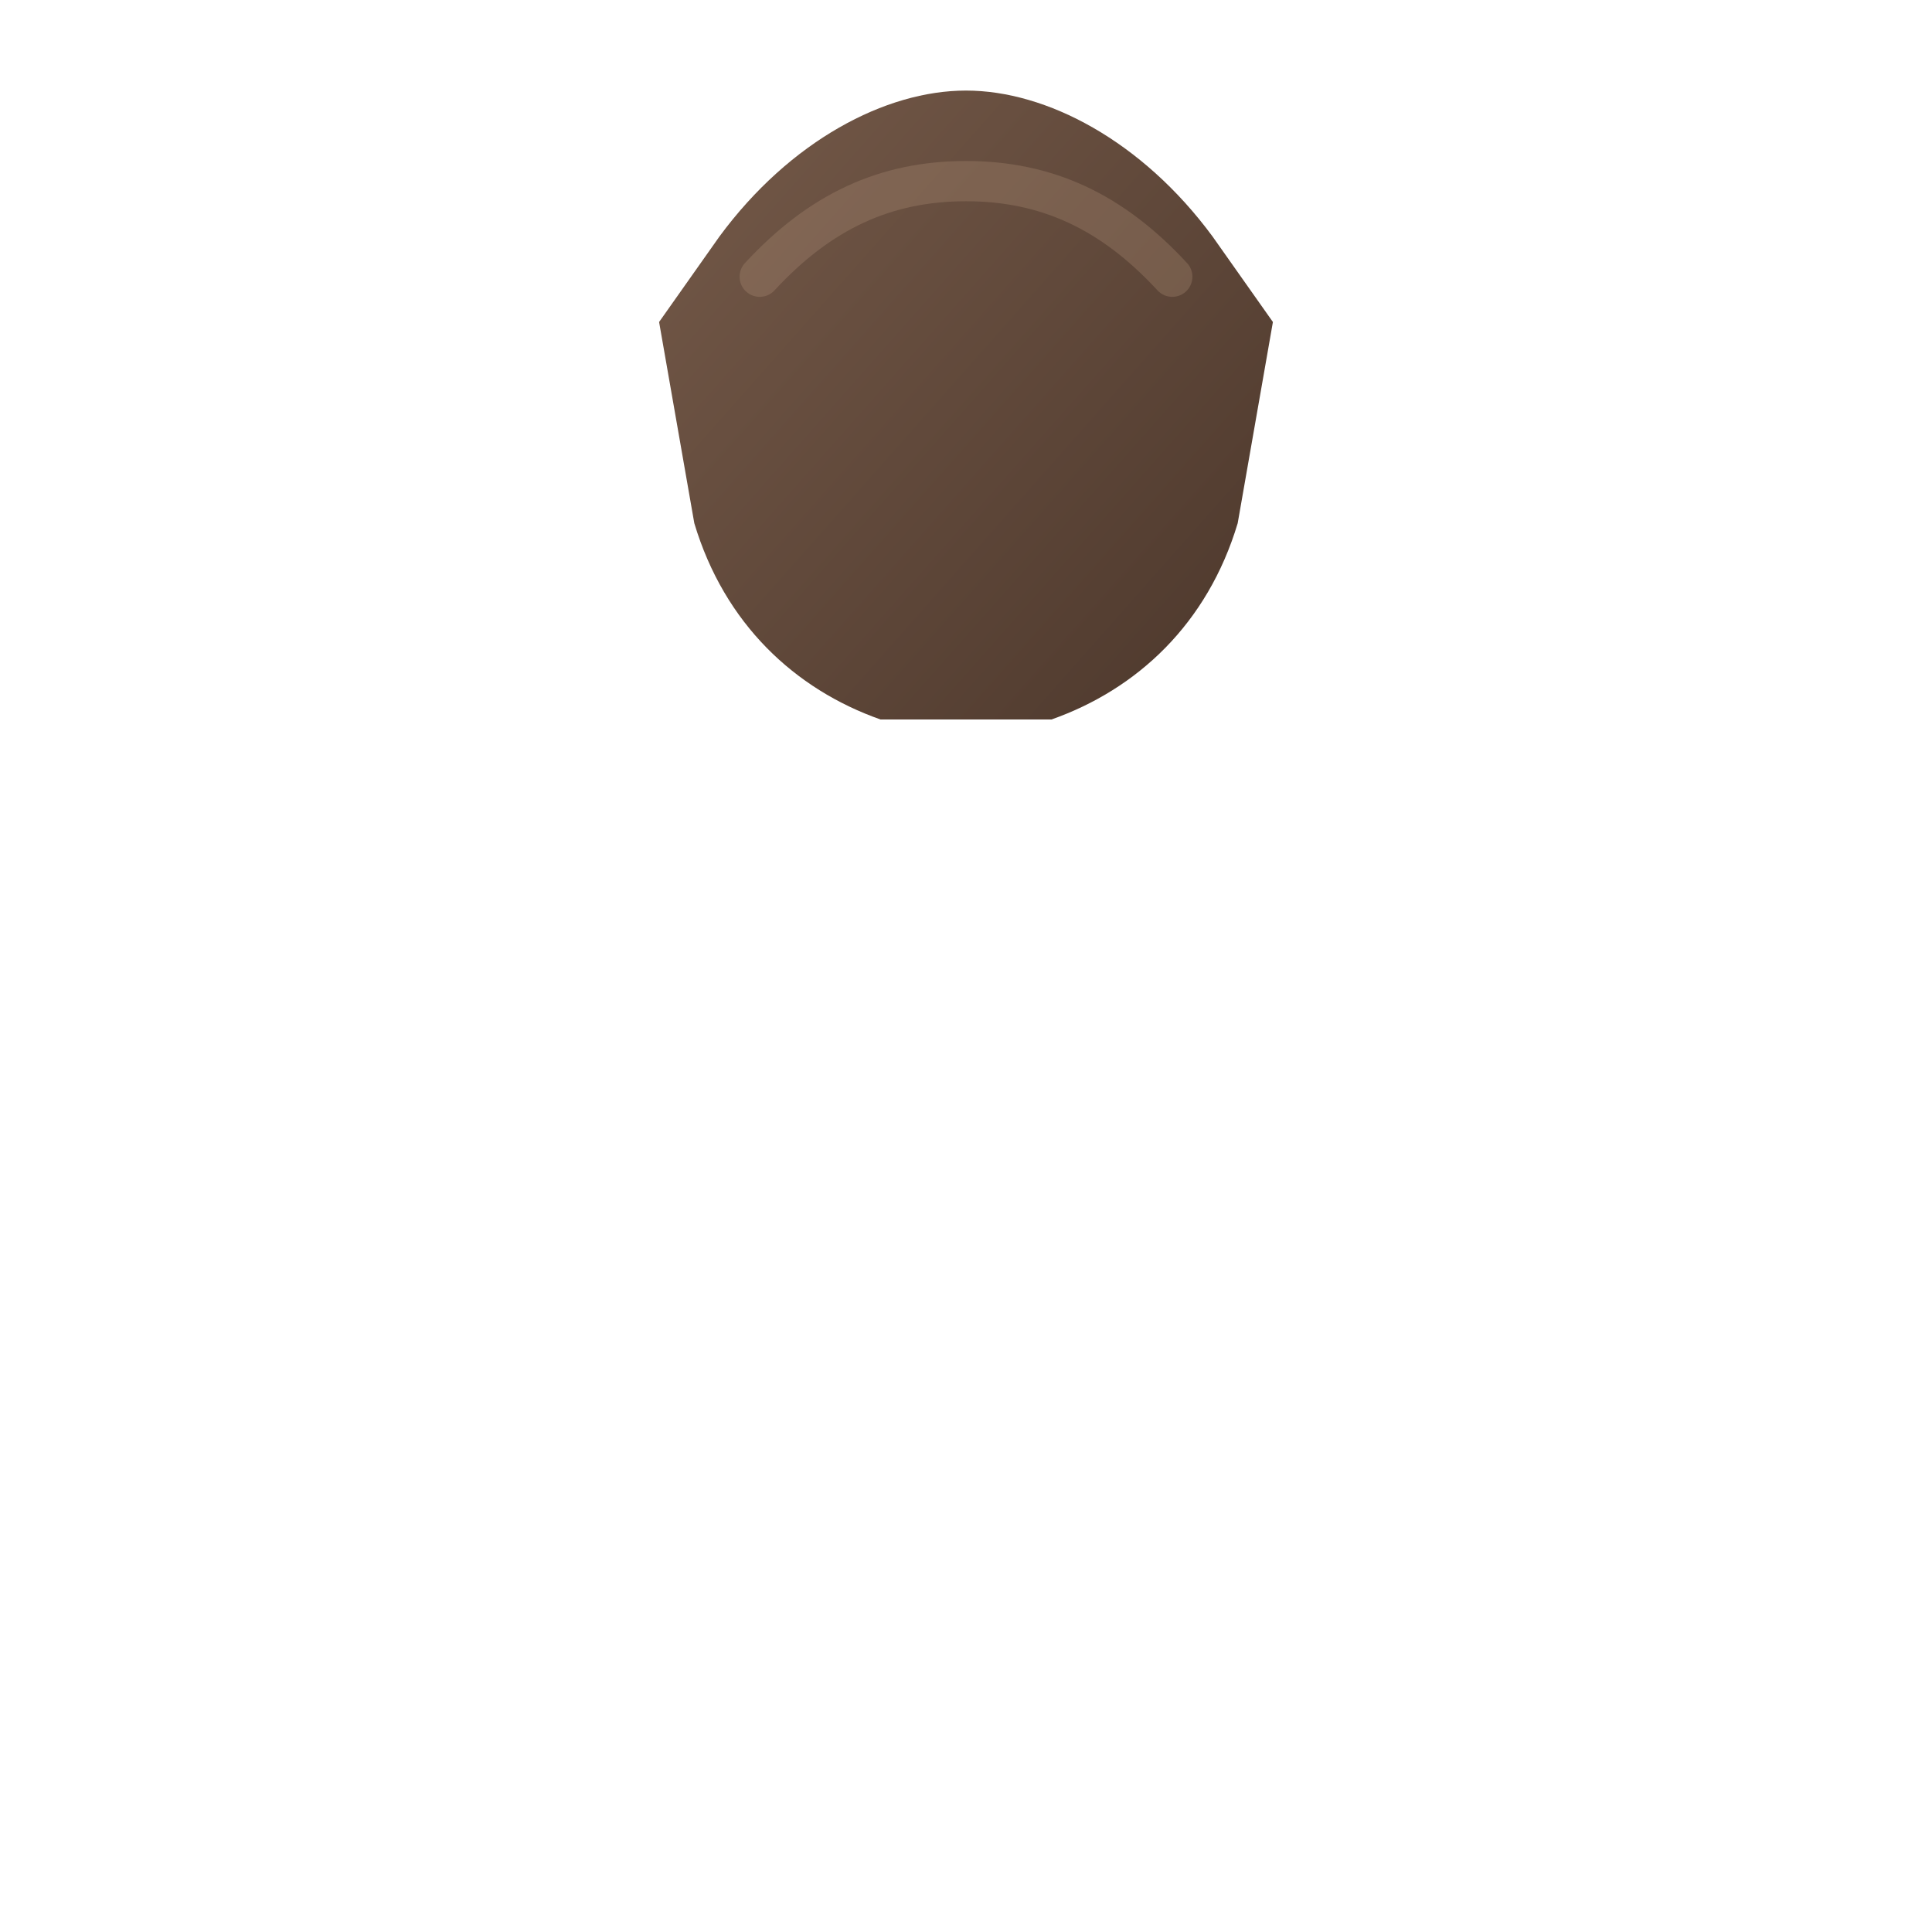
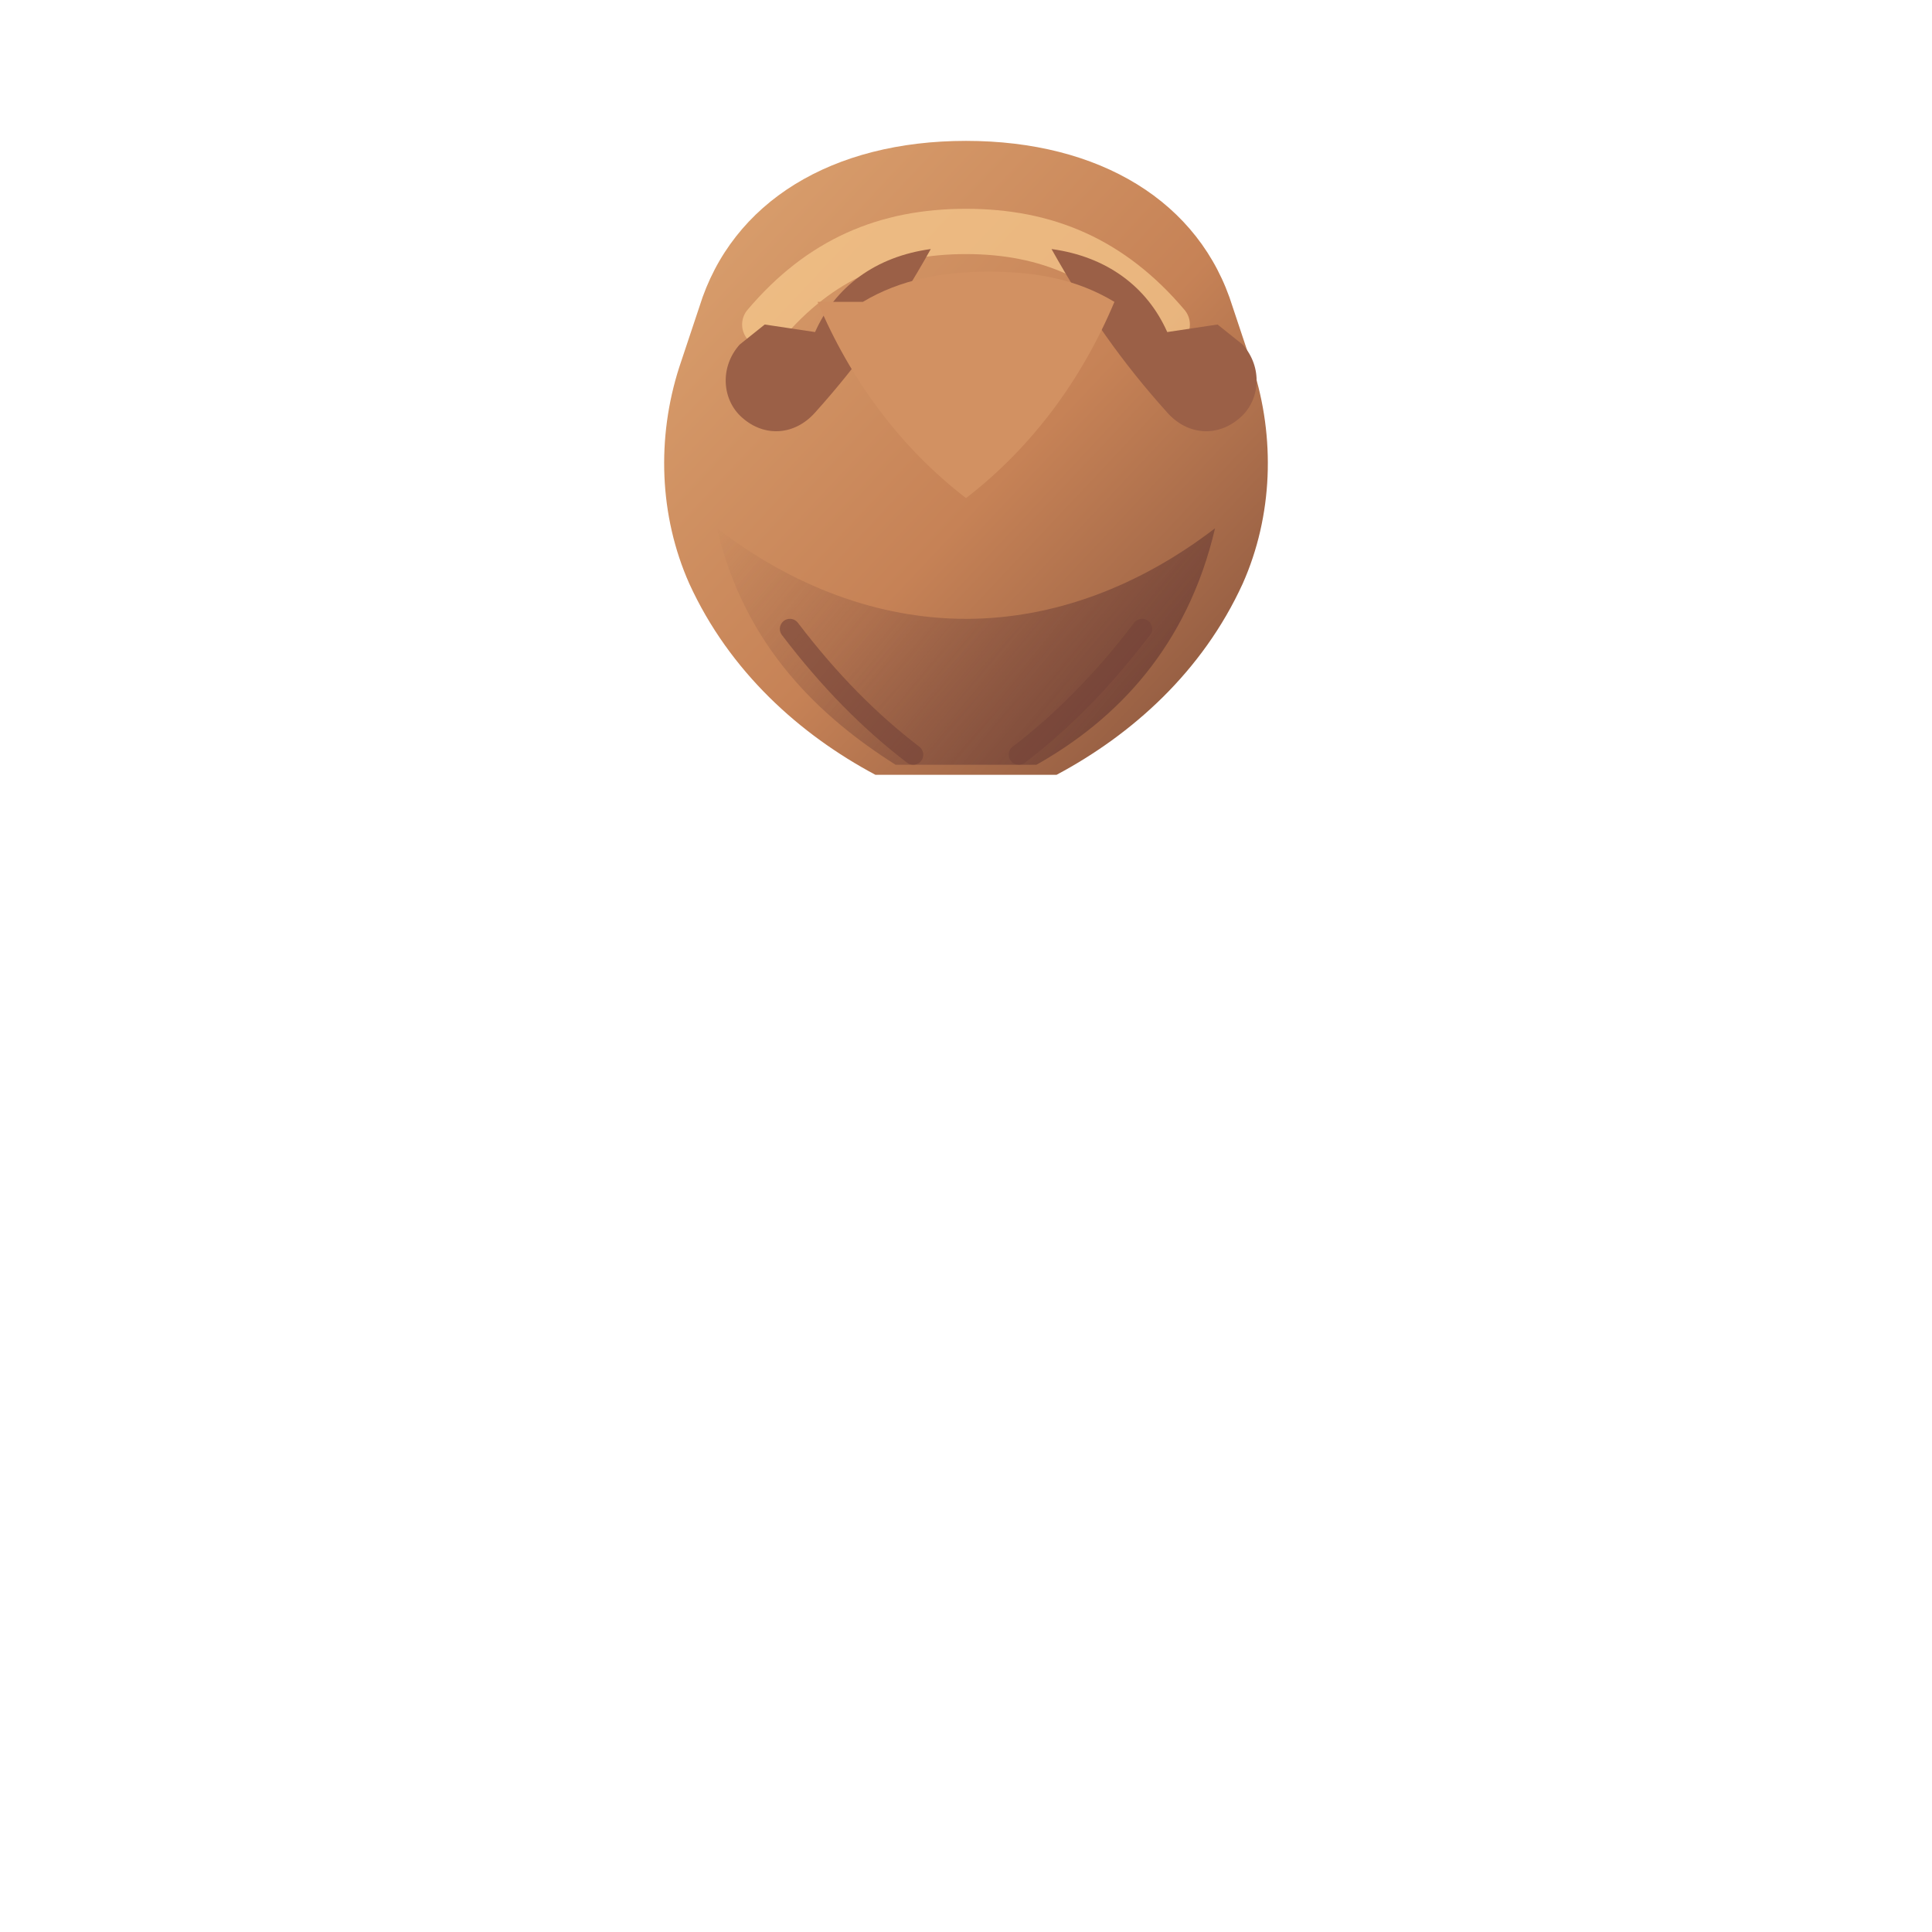
<svg xmlns="http://www.w3.org/2000/svg" width="768" height="768" viewBox="0 0 768 768" fill="none">
  <defs>
-     <linearGradient id="hair" x1="286" y1="84" x2="496" y2="270" gradientUnits="userSpaceOnUse">
-       <stop stop-color="#6F5545" />
-       <stop offset="1" stop-color="#4E392D" />
+     <linearGradient id="bobBase" x1="274" y1="78" x2="495" y2="286" gradientUnits="userSpaceOnUse">
+       <stop stop-color="#DAA06E" />
+       <stop offset="0.55" stop-color="#C68256" />
+       <stop offset="1" stop-color="#8C573F" />
+     </linearGradient>
+     <linearGradient id="bobShadow" x1="314" y1="170" x2="452" y2="284" gradientUnits="userSpaceOnUse">
+       <stop stop-color="#7C4A3D" stop-opacity="0" />
+       <stop offset="1" stop-color="#6A3C34" stop-opacity="0.72" />
    </linearGradient>
  </defs>
-   <path d="M286 94C314 56 352 36 384 36C416 36 454 56 482 94L506 128L492 208C480 248 452 274 418 286H350C316 274 288 248 276 208L262 128L286 94Z" fill="url(#hair)" />
-   <path d="M302 110C326 84 352 72 384 72C416 72 442 84 466 110" stroke="#B79780" stroke-opacity="0.28" stroke-width="16" stroke-linecap="round" />
+   <path d="M278 122C291 80 331 56 384 56C437 56 477 80 490 122L498 146C507 174 506 205 494 232C478 267 450 292 420 308H348C318 292 290 267 274 232C262 205 261 174 270 146L278 122Z" fill="url(#bobBase)" />
+   <path d="M304 129C326 103 352 92 384 92C416 92 442 103 464 129" stroke="#F7C98D" stroke-width="18" stroke-linecap="round" opacity="0.72" />
+   <path d="M324 132C332 114 348 102 370 99C356 124 342 144 324 164C316 173 304 174 295 166C287 159 286 146 294 137L304 129Z" fill="#9B6047" />
+   <path d="M464 132C456 114 440 102 418 99C432 124 446 144 464 164C472 173 484 174 493 166C501 159 502 146 494 137L484 129L464 132Z" fill="#9B6047" />
+   <path d="M285 210C296 257 326 285 356 304H412C444 286 472 257 483 210C453 233 419 246 384 246C349 246 315 233 285 210Z" fill="url(#bobShadow)" />
+   <path d="M343 120C358 111 375 108 393 108C412 108 428 111 443 120C430 151 410 178 384 198C358 178 338 151 325 120H343Z" fill="#D29162" />
+   <path d="M314 250C330 271 346 287 363 300" stroke="#744238" stroke-width="8" stroke-linecap="round" opacity="0.6" />
+   <path d="M454 250C438 271 422 287 405 300" stroke="#744238" stroke-width="8" stroke-linecap="round" opacity="0.6" />
</svg>
